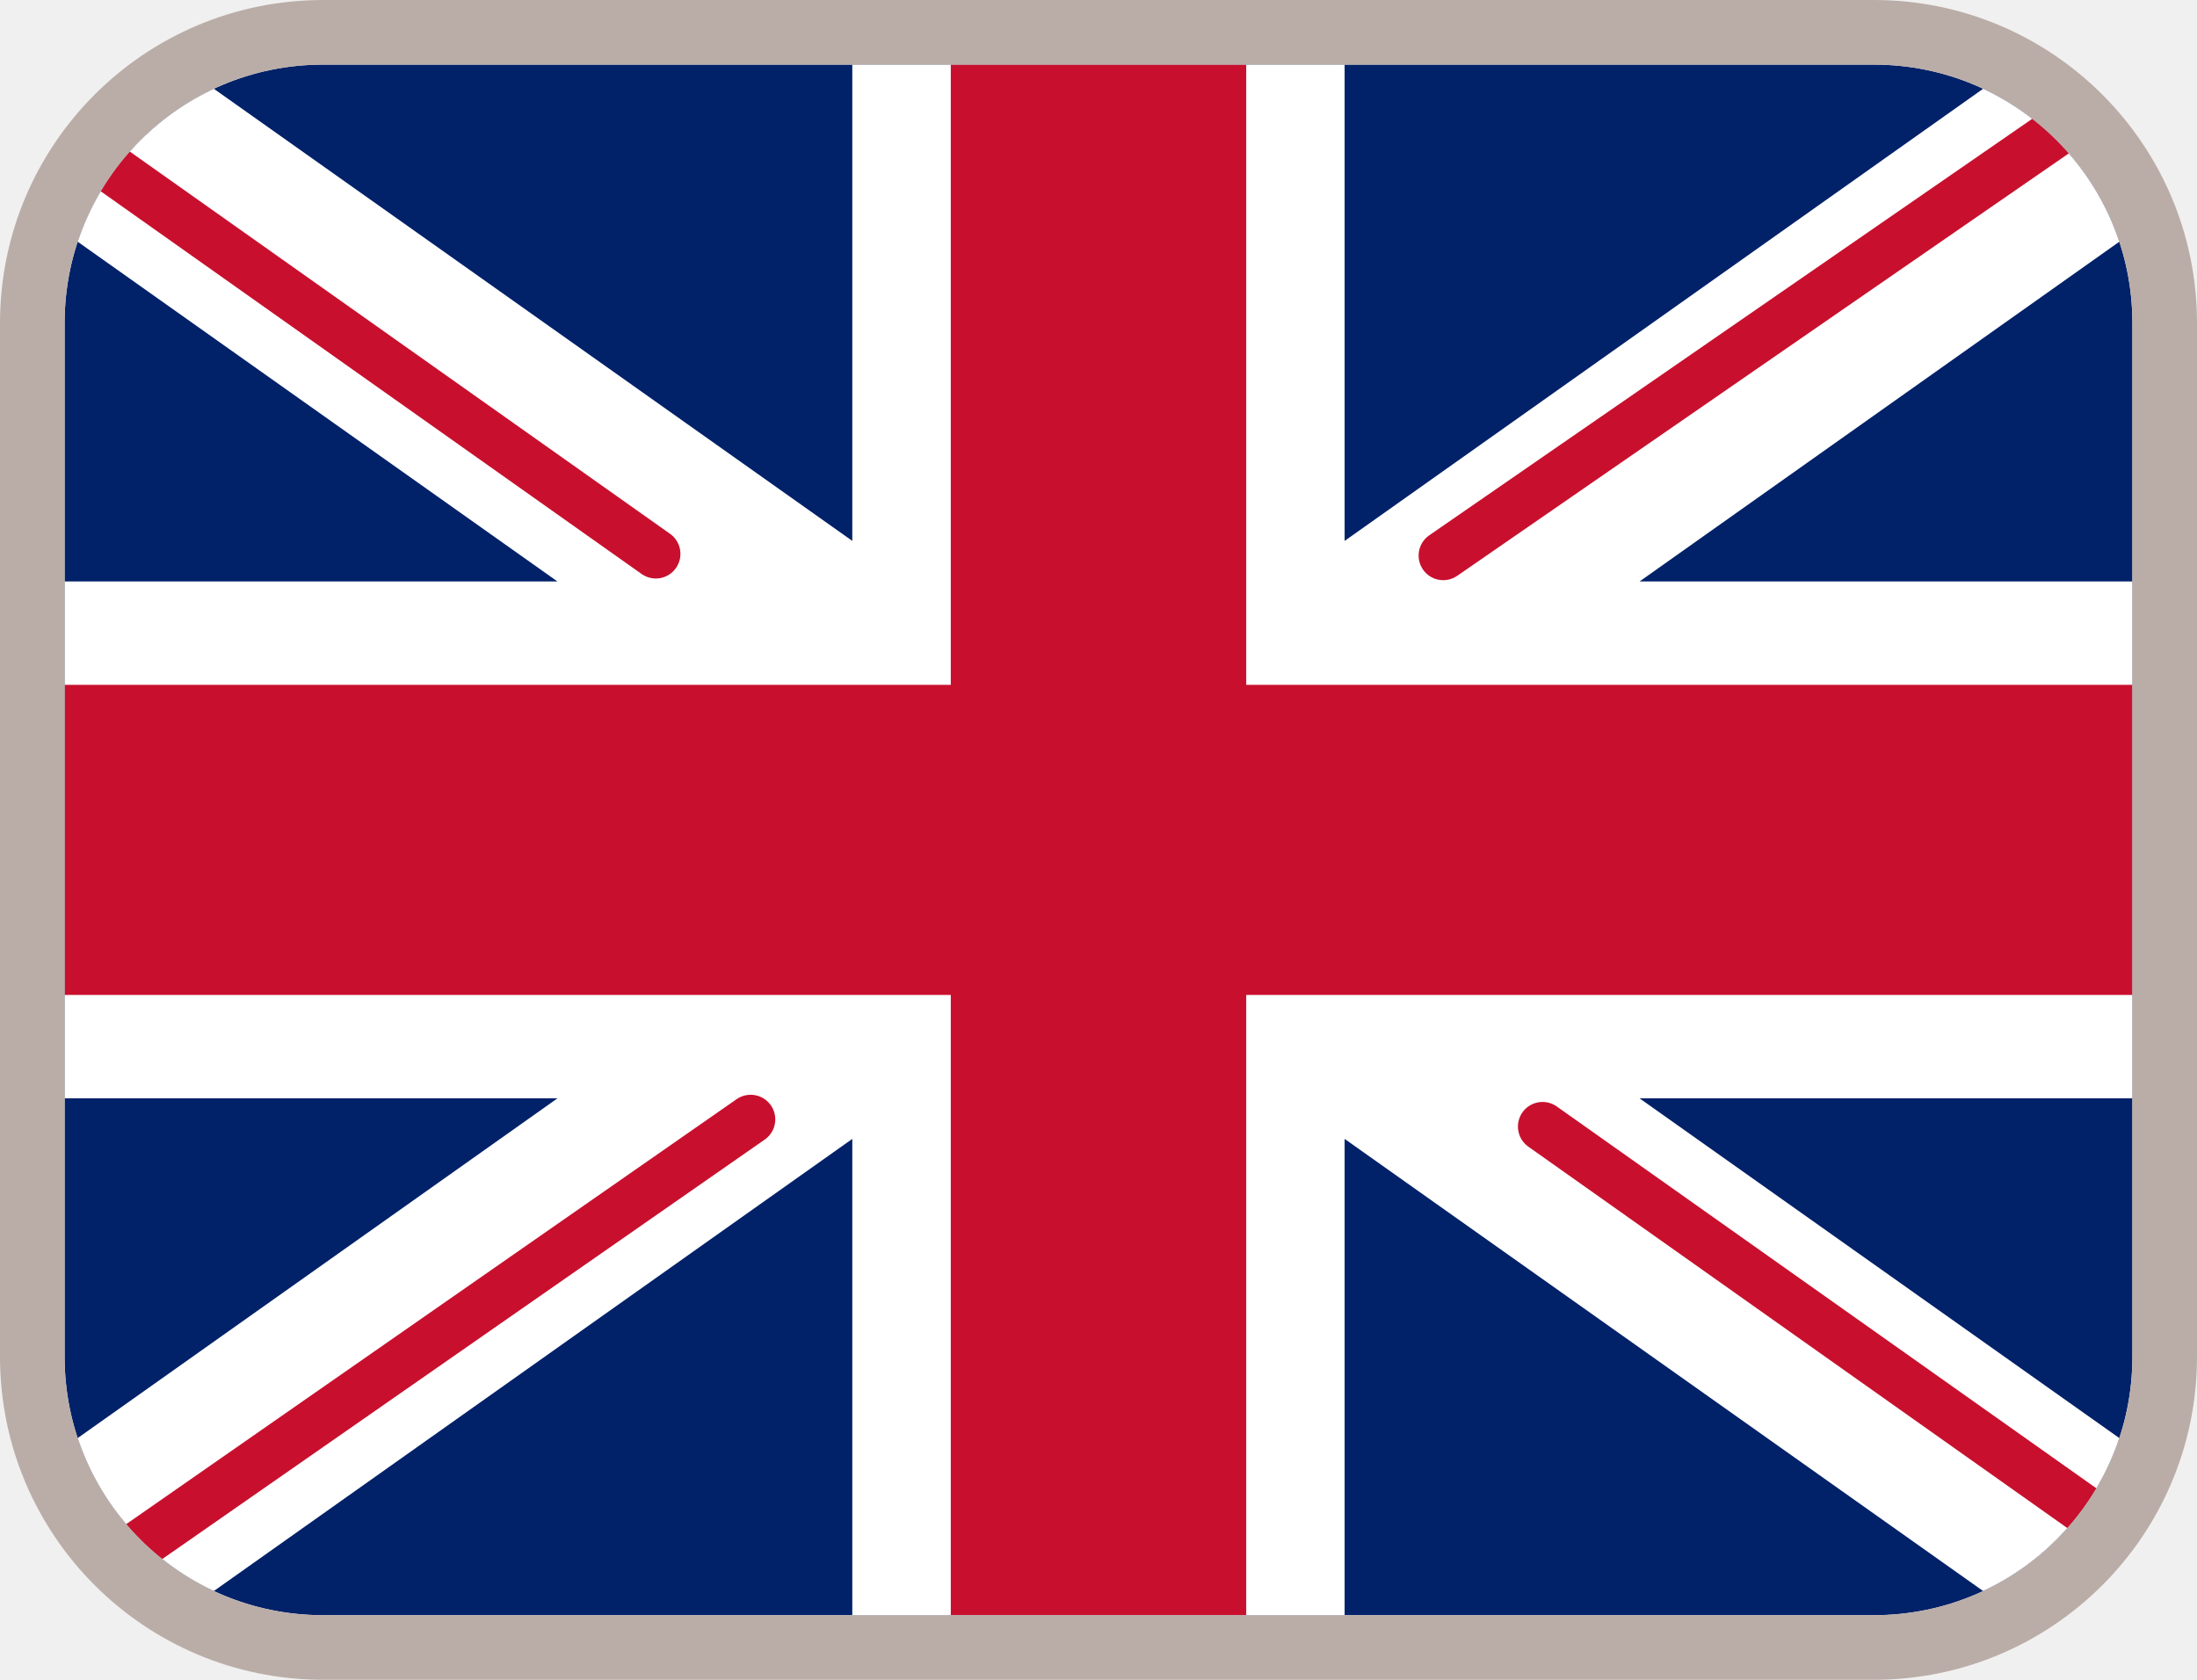
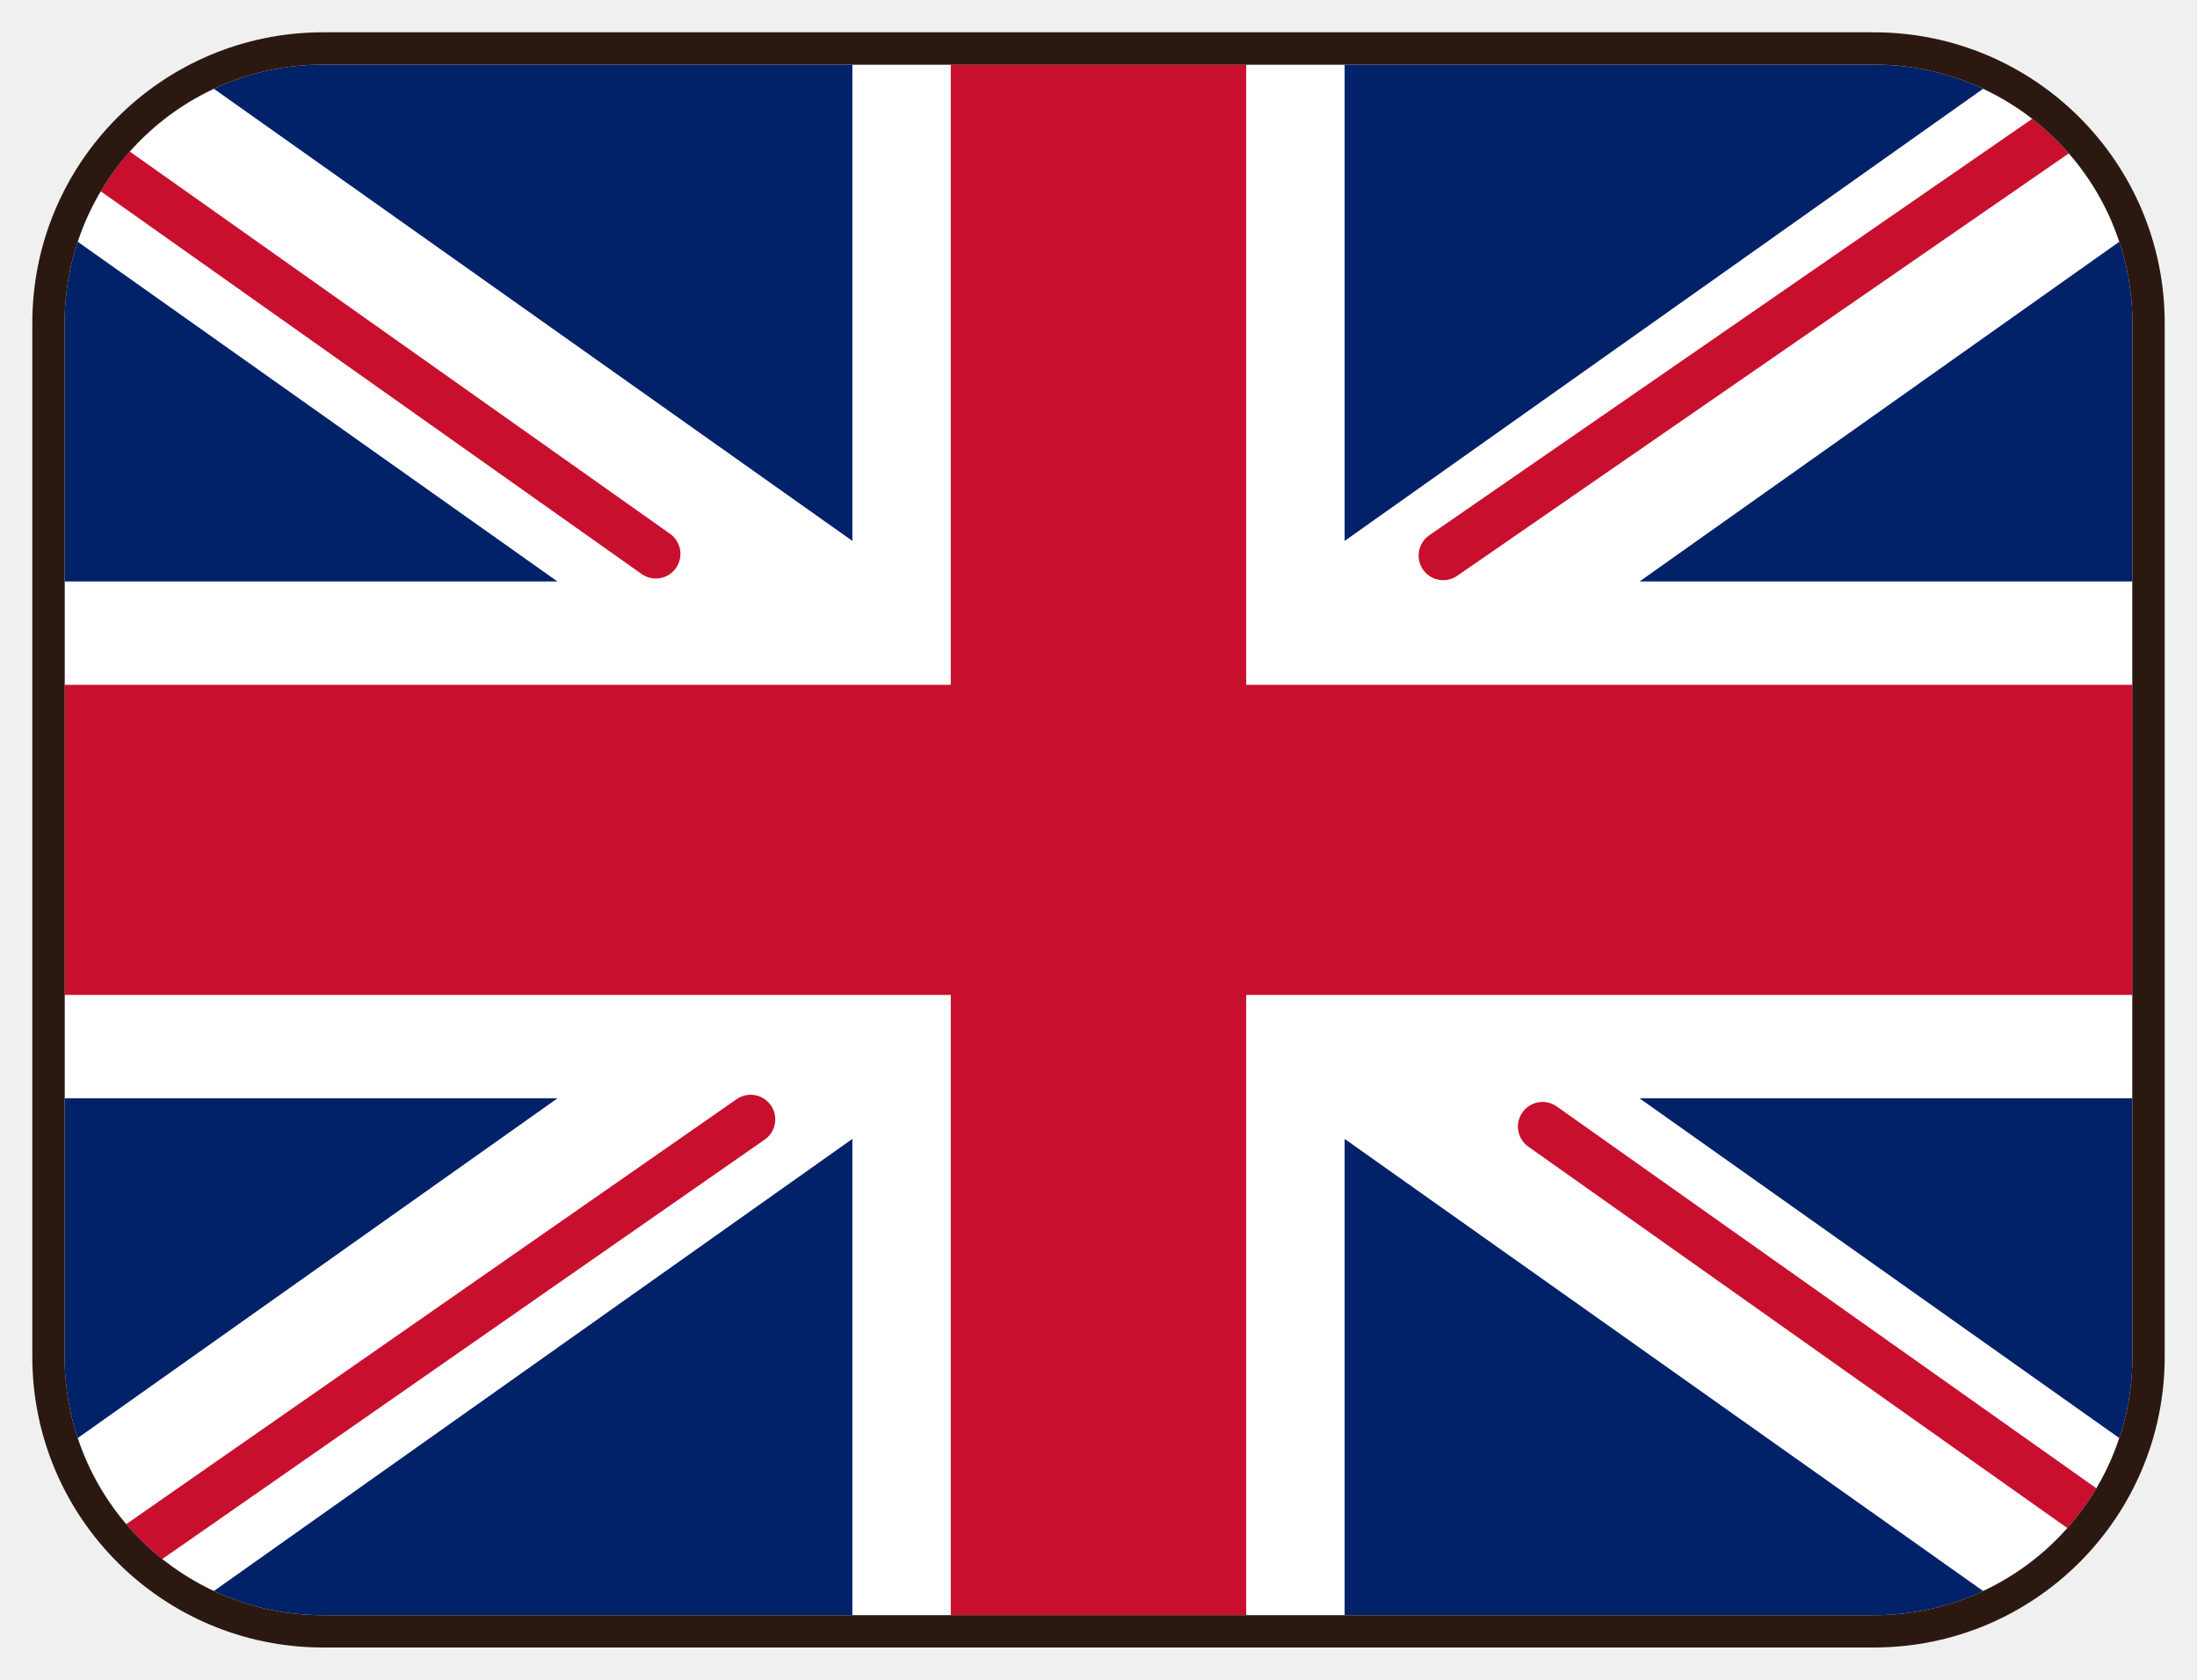
- <svg xmlns="http://www.w3.org/2000/svg" width="34" height="26" viewBox="0 0 34 26" fill="none">
+ <svg xmlns="http://www.w3.org/2000/svg" viewBox="0 0 34 26" fill="none">
  <g clip-path="url(#clip0_1007_5201)">
    <rect x="1" y="1" width="32" height="24" fill="#012169" />
-     <path fill-rule="evenodd" clip-rule="evenodd" d="M-0.466 -1.3L13.19 8.372V-0.6H20.809V8.372L34.466 -1.3L36.17 1.353L25.373 9H33V17H25.373L36.17 24.647L34.466 27.3L20.809 17.628V26.6H13.19V17.628L-0.466 27.3L-2.17 24.647L8.627 17H1V9H8.627L-2.17 1.353L-0.466 -1.3Z" fill="white" />
+     <path fill-rule="evenodd" clip-rule="evenodd" d="M-0.466 -1.3L13.191 8.372V-0.6H20.809V8.372L34.466 -1.3L36.17 1.353L25.373 9H33V17H25.373L36.17 24.647L34.466 27.3L20.809 17.628V26.6H13.191V17.628L-0.466 27.3L-2.17 24.647L8.627 17H1V9H8.627L-2.17 1.353L-0.466 -1.3Z" fill="white" />
    <path d="M22.335 8.599L36.809 -1.4" stroke="#C8102E" stroke-width="0.762" stroke-linecap="round" />
    <path d="M23.872 17.437L36.847 26.62" stroke="#C8102E" stroke-width="0.762" stroke-linecap="round" />
    <path d="M10.149 8.573L-3.386 -1.005" stroke="#C8102E" stroke-width="0.762" stroke-linecap="round" />
    <path d="M11.617 17.326L-3.386 27.773" stroke="#C8102E" stroke-width="0.762" stroke-linecap="round" />
    <path fill-rule="evenodd" clip-rule="evenodd" d="M1 15.4H14.714V25H19.286V15.4H33V10.6H19.286V1H14.714V10.6H1V15.4Z" fill="#C8102E" />
  </g>
-   <rect x="0.5" y="0.5" width="33" height="25" rx="4.5" stroke="#BAADA7" />
+   <rect x="0.75" y="0.75" width="32.5" height="24.5" rx="4.25" stroke="#2B1911" stroke-width="0.5" />
  <defs>
    <clipPath id="clip0_1007_5201">
      <rect x="1" y="1" width="32" height="24" rx="4" fill="white" />
    </clipPath>
  </defs>
</svg>
